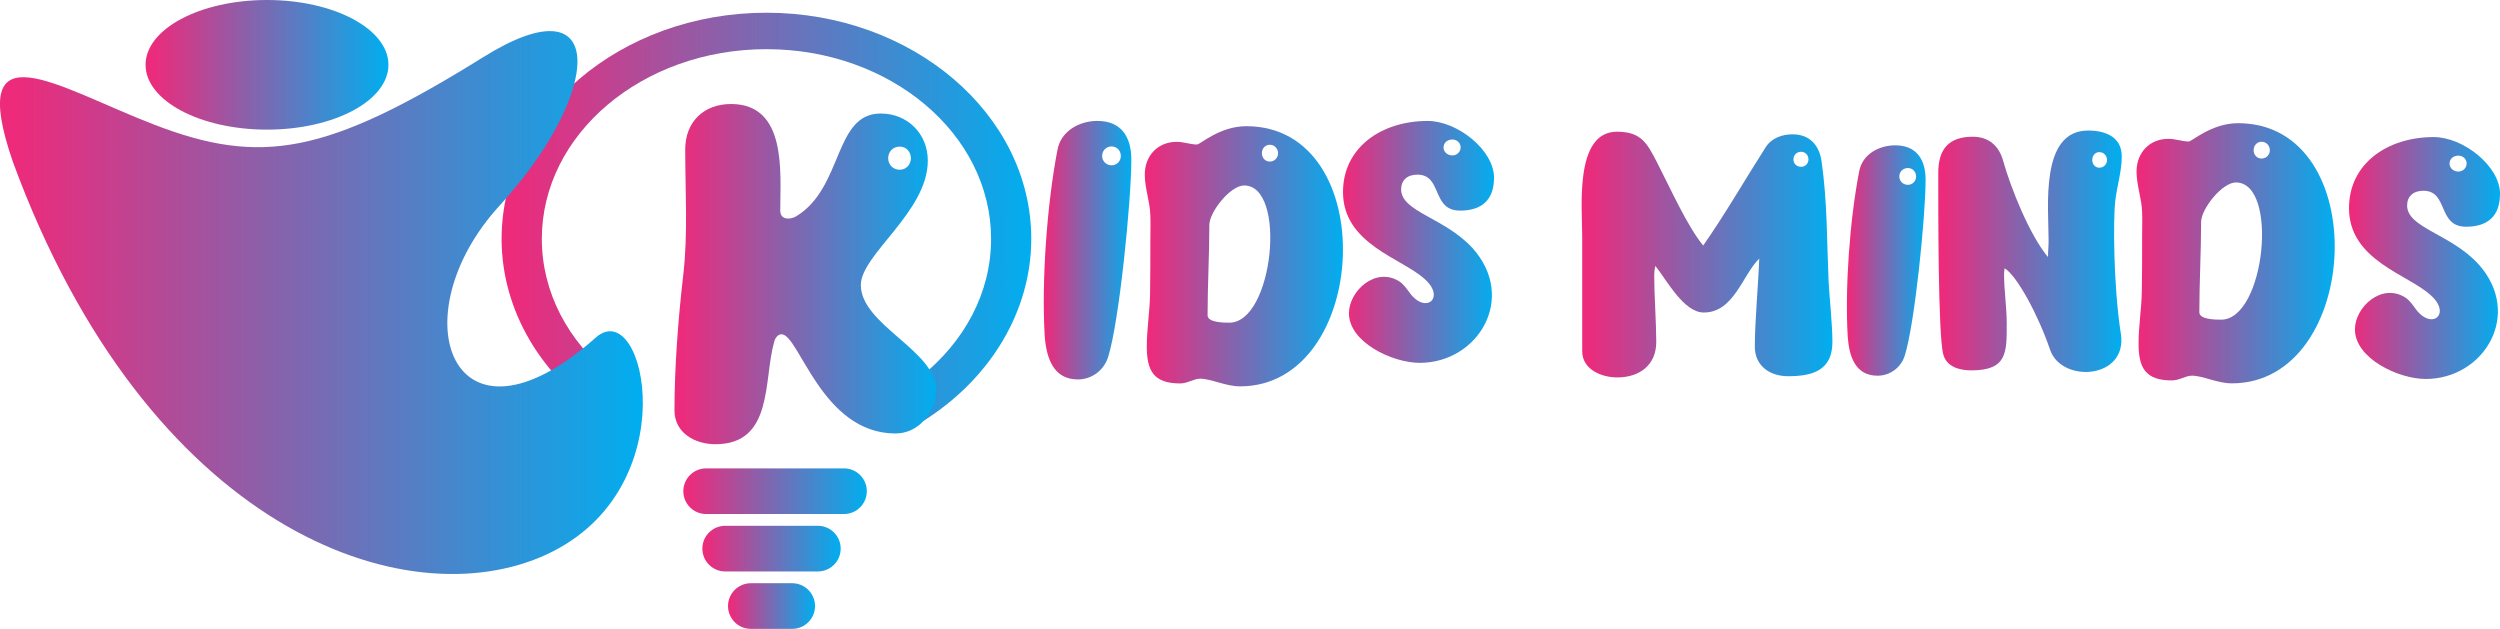
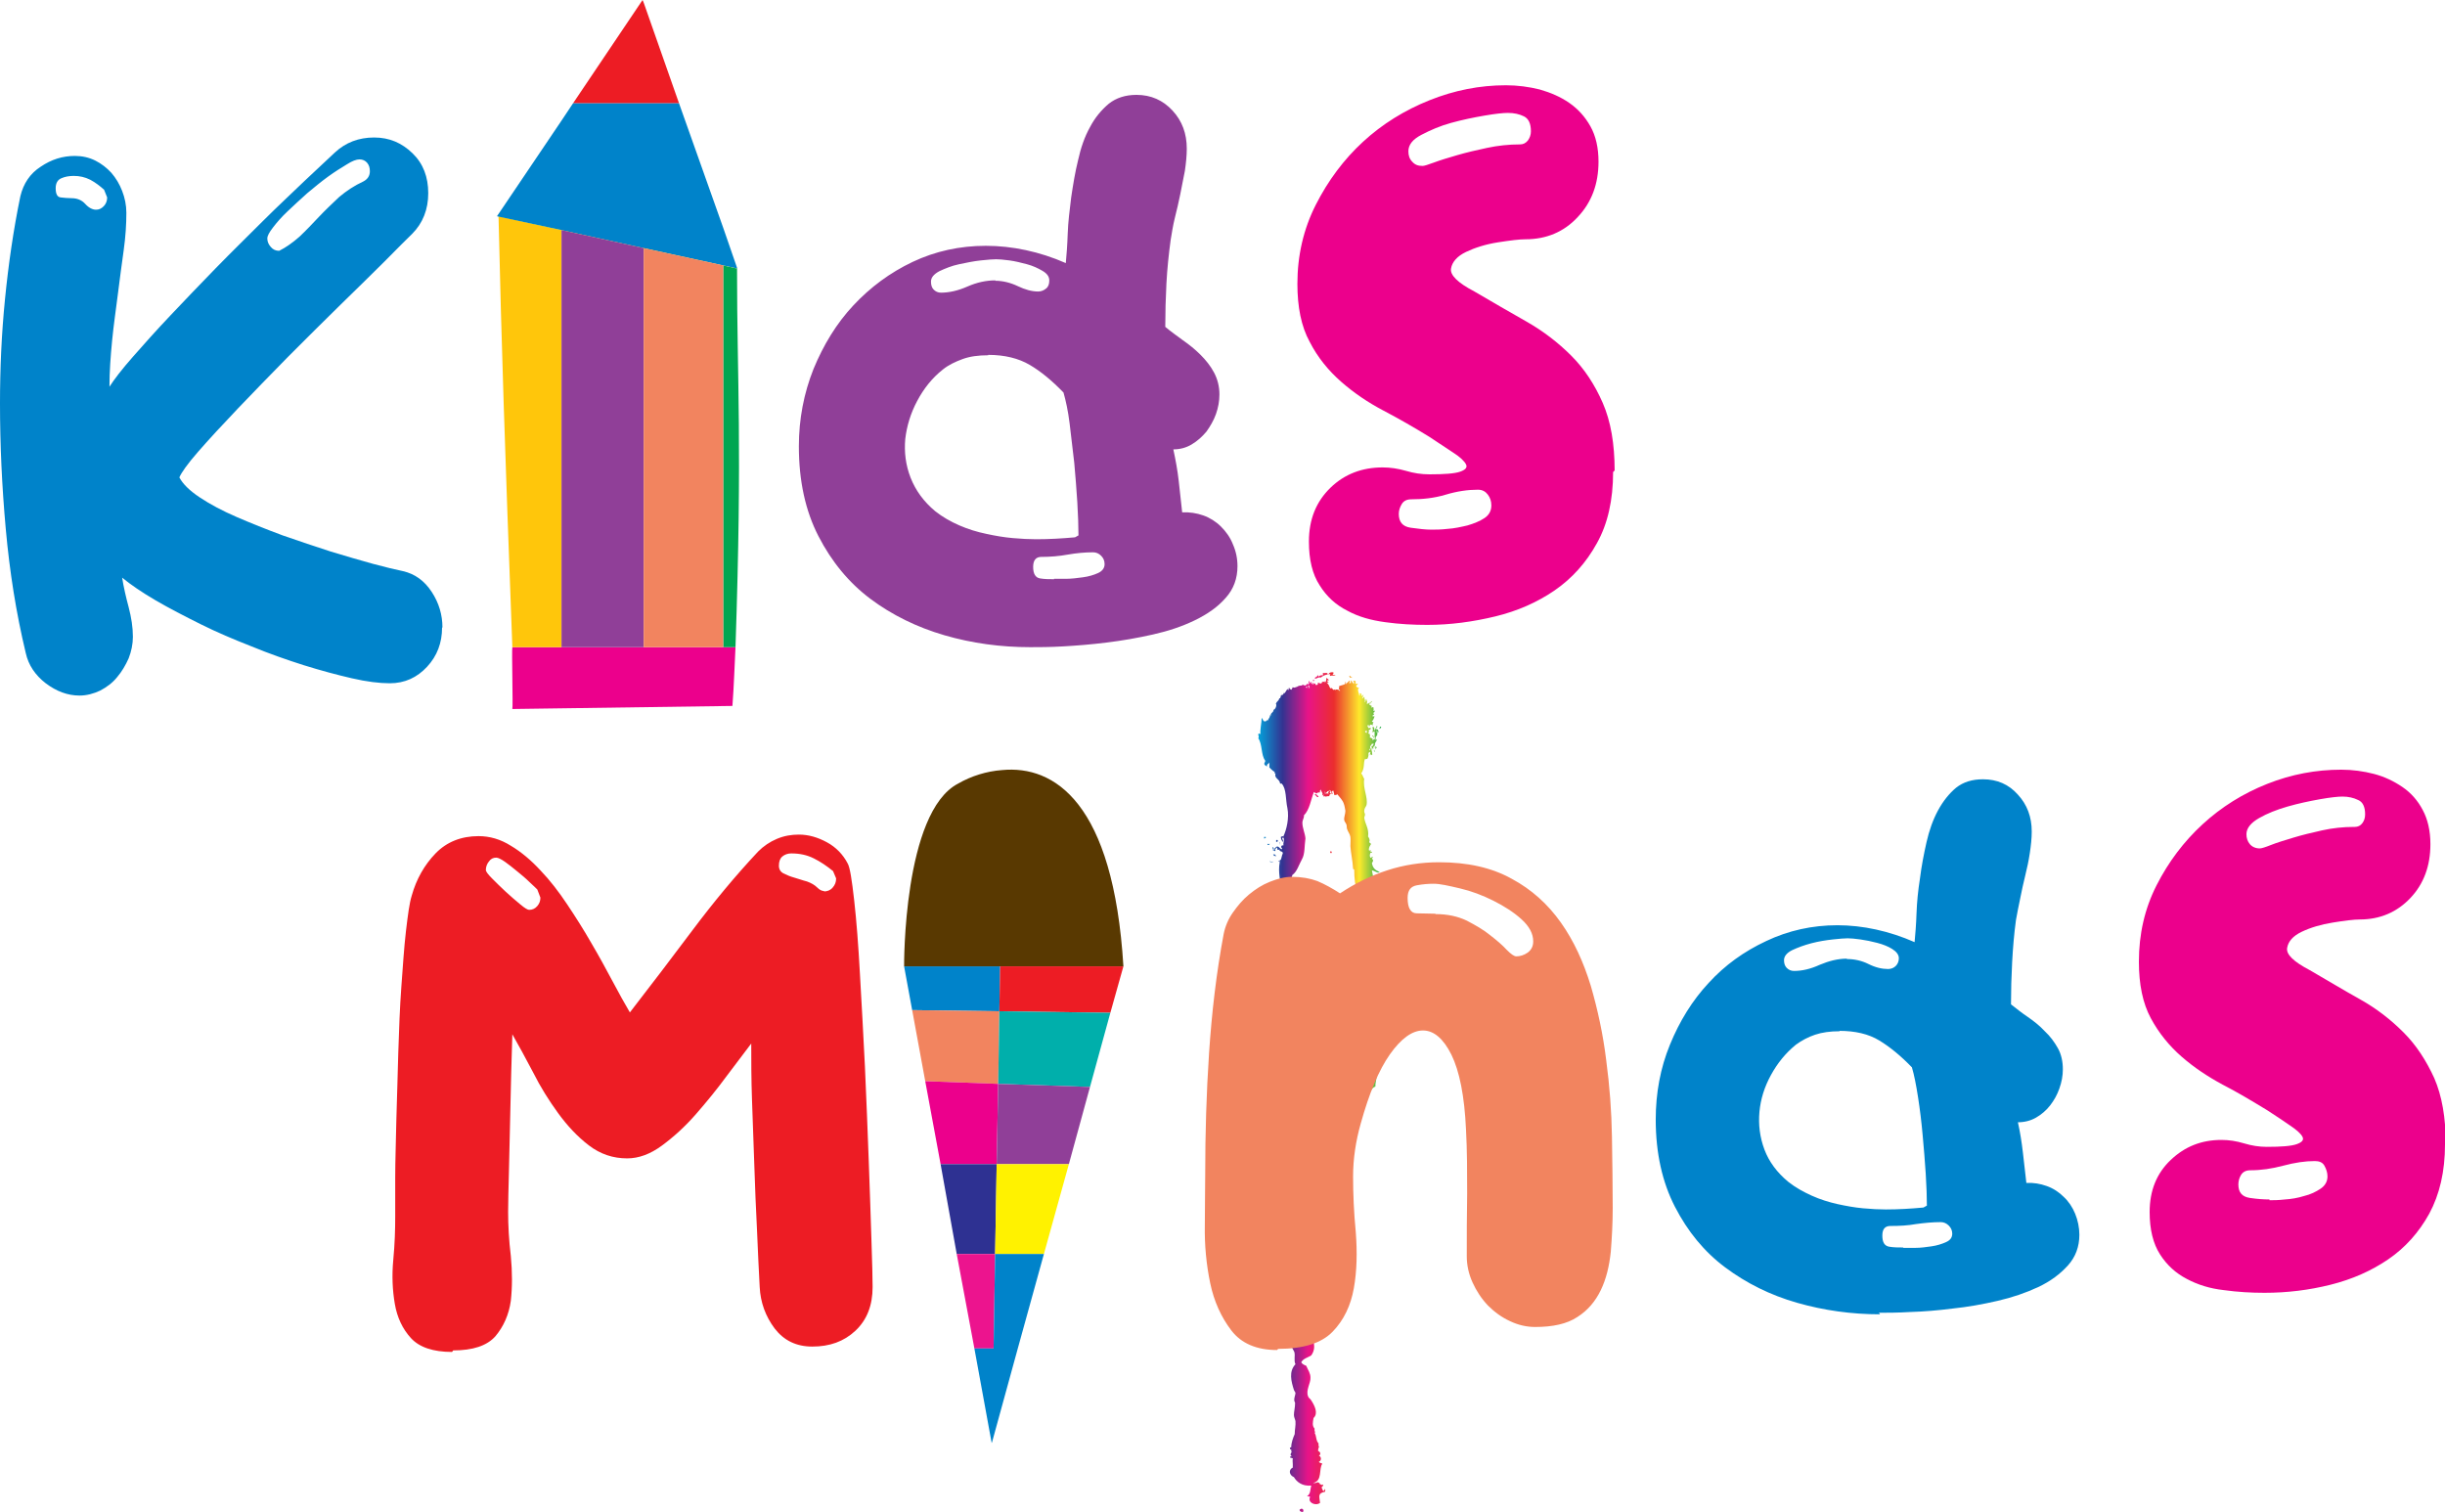
- <svg xmlns="http://www.w3.org/2000/svg" xmlns:xlink="http://www.w3.org/1999/xlink" id="Layer_1" data-name="Layer 1" viewBox="0 0 581.64 146.31">
+ <svg xmlns="http://www.w3.org/2000/svg" id="Layer_1" data-name="Layer 1" viewBox="0 0 63.66 39.36">
  <defs>
    <style>
      .cls-1 {
-         fill: url(#linear-gradient-2);
+         fill: #0083ca;
      }

      .cls-2 {
-         fill: url(#linear-gradient-15);
+         fill: #f2845f;
      }

      .cls-3 {
-         fill: url(#linear-gradient-14);
+         fill: #593901;
      }

      .cls-4 {
-         fill: url(#linear-gradient-6);
+         fill: #ffc60b;
      }

      .cls-5 {
-         fill: url(#linear-gradient-11);
+         fill: #2e3192;
      }

      .cls-6 {
-         fill: url(#linear-gradient-10);
+         fill: url(#Spectrum_);
+         fill-rule: evenodd;
      }

      .cls-7 {
-         fill: url(#linear-gradient-5);
+         fill: #00afab;
      }

      .cls-8 {
-         fill: url(#linear-gradient-7);
+         fill: none;
      }

      .cls-9 {
-         fill: url(#linear-gradient-9);
+         fill: #fff200;
      }

      .cls-10 {
-         fill: url(#linear-gradient-3);
+         fill: #903f98;
      }

      .cls-11 {
-         fill: url(#linear-gradient);
+         fill: #ed1c24;
      }

      .cls-12 {
-         fill: url(#linear-gradient-4);
+         fill: #00a651;
      }

      .cls-13 {
-         fill: url(#linear-gradient-8);
+         fill: #ec008c;
      }

      .cls-14 {
-         fill: url(#linear-gradient-12);
+         fill: #ec148e;
      }

      .cls-15 {
-         fill: url(#linear-gradient-13);
+         fill: #ff0;
      }
    </style>
-     <linearGradient id="linear-gradient" x1="116.7" y1="50.46" x2="239.94" y2="50.46" gradientUnits="userSpaceOnUse">
-       <stop offset=".02" stop-color="#ee2a7b" />
-       <stop offset=".43" stop-color="#8762ac" />
-       <stop offset="1" stop-color="#00aeef" />
+     <linearGradient id="Spectrum_" data-name="Spectrum " x1="32.73" y1="28.43" x2="36.06" y2="28.43" gradientUnits="userSpaceOnUse">
+       <stop offset="0" stop-color="#00a8de" />
+       <stop offset=".2" stop-color="#333391" />
+       <stop offset=".4" stop-color="#e91388" />
+       <stop offset=".6" stop-color="#eb2d2e" />
+       <stop offset=".8" stop-color="#fde92b" />
+       <stop offset="1" stop-color="#009e54" />
    </linearGradient>
-     <linearGradient id="linear-gradient-2" x1="158.98" y1="114.28" x2="201.67" y2="114.28" xlink:href="#linear-gradient" />
-     <linearGradient id="linear-gradient-3" x1="163.41" y1="127.64" x2="195.59" y2="127.64" xlink:href="#linear-gradient" />
-     <linearGradient id="linear-gradient-4" x1="169.38" y1="141" x2="189.62" y2="141" xlink:href="#linear-gradient" />
-     <linearGradient id="linear-gradient-5" x1="0" y1="70.38" x2="149.56" y2="70.38" xlink:href="#linear-gradient" />
-     <linearGradient id="linear-gradient-6" x1="33.87" y1="15.08" x2="90.37" y2="15.08" xlink:href="#linear-gradient" />
-     <linearGradient id="linear-gradient-7" x1="156.93" y1="63.78" x2="217.8" y2="63.78" xlink:href="#linear-gradient" />
-     <linearGradient id="linear-gradient-8" x1="242.84" y1="58.21" x2="263.21" y2="58.21" xlink:href="#linear-gradient" />
-     <linearGradient id="linear-gradient-9" x1="266.34" y1="59.62" x2="312.45" y2="59.62" xlink:href="#linear-gradient" />
-     <linearGradient id="linear-gradient-10" x1="312.45" y1="56.28" x2="347.59" y2="56.28" xlink:href="#linear-gradient" />
-     <linearGradient id="linear-gradient-11" x1="367.97" y1="59.23" x2="426.31" y2="59.23" xlink:href="#linear-gradient" />
-     <linearGradient id="linear-gradient-12" x1="429.69" y1="60.61" x2="448" y2="60.61" xlink:href="#linear-gradient" />
-     <linearGradient id="linear-gradient-13" x1="450.95" y1="58.46" x2="493.64" y2="58.46" xlink:href="#linear-gradient" />
-     <linearGradient id="linear-gradient-14" x1="497.08" y1="58.92" x2="543.18" y2="58.92" xlink:href="#linear-gradient" />
-     <linearGradient id="linear-gradient-15" x1="546.5" y1="60.02" x2="581.64" y2="60.02" xlink:href="#linear-gradient" />
  </defs>
-   <path class="cls-11" d="m178.32,2.96c-33.98,0-61.62,23.6-61.62,52.61,0,16.67,9.27,32.32,24.9,42.24l.5-10.43c-9.88-8.03-16.04-19.3-16.04-31.8,0-24.38,23.4-44.14,52.26-44.14s52.26,19.76,52.26,44.14c0,12.58-6.24,23.92-16.23,31.95l.44,10.43c15.75-9.89,25.14-25.71,25.14-42.39,0-29.01-27.64-52.61-61.62-52.61Z" />
  <g>
-     <rect class="cls-1" x="158.98" y="108.97" width="42.69" height="10.62" rx="5.31" ry="5.31" />
-     <rect class="cls-10" x="163.41" y="122.33" width="32.18" height="10.62" rx="5.31" ry="5.31" />
-     <rect class="cls-12" x="169.38" y="135.69" width="20.24" height="10.62" rx="5.31" ry="5.31" />
+     <polygon class="cls-1" points="26.04 25.16 26.02 26.33 23.75 26.3 23.54 25.16 26.04 25.16" />
+     <polygon class="cls-2" points="26.02 26.33 25.99 28.22 24.09 28.15 23.75 26.3 26.02 26.33" />
+     <polygon class="cls-13" points="25.99 28.22 25.95 30.31 24.49 30.31 24.09 28.15 25.99 28.22" />
+     <polygon class="cls-5" points="25.95 30.31 25.91 32.65 24.91 32.65 24.49 30.31 25.95 30.31" />
+     <polygon class="cls-14" points="25.91 32.65 25.87 35.11 25.37 35.11 24.91 32.65 25.91 32.65" />
+     <path class="cls-3" d="m29.25,25.16h-5.71s-.03-4.02,1.41-4.76c.33-.19.73-.32,1.14-.35,1.36-.13,2.9.84,3.16,5.11Z" />
+     <polygon class="cls-11" points="29.25 25.16 28.91 26.37 26.02 26.33 26.04 25.16 29.25 25.16" />
+     <polygon class="cls-7" points="28.91 26.37 28.38 28.3 25.99 28.22 26.02 26.33 28.91 26.37" />
+     <polygon class="cls-10" points="28.38 28.3 27.83 30.31 25.95 30.31 25.99 28.22 28.38 28.3" />
+     <polygon class="cls-9" points="27.83 30.31 27.18 32.65 25.91 32.65 25.95 30.31 27.83 30.31" />
+     <polygon class="cls-1" points="27.18 32.65 26.5 35.11 25.83 37.55 25.82 37.57 25.37 35.11 25.87 35.11 25.91 32.65 27.18 32.65" />
+     <polyline class="cls-8" points="26.04 25.16 26.09 21.79 26.11 20.92" />
  </g>
+   <path class="cls-1" d="m11.51,16.34c0,.4-.13.74-.39,1.02-.26.28-.58.43-.97.43-.27,0-.6-.04-.99-.13s-.8-.2-1.25-.34c-.44-.14-.9-.3-1.36-.49-.46-.18-.91-.37-1.33-.58s-.81-.41-1.17-.62c-.36-.21-.65-.41-.87-.59.04.25.1.51.17.77.07.27.11.52.11.77,0,.19-.04.38-.11.56-.08.18-.18.35-.3.49-.12.15-.27.26-.44.35-.17.08-.35.13-.54.13-.31,0-.6-.11-.88-.32-.27-.21-.45-.47-.52-.79-.25-1.04-.42-2.12-.52-3.23-.1-1.11-.15-2.2-.15-3.27,0-.9.04-1.8.13-2.71s.22-1.81.4-2.68c.08-.33.25-.59.53-.77.28-.19.57-.28.89-.28.19,0,.37.04.53.12.16.08.3.19.42.32.12.14.21.29.28.47.07.18.11.37.11.57,0,.3-.02.62-.07.98-.05.36-.1.73-.15,1.13-.05.4-.11.8-.15,1.21s-.07.81-.07,1.21c.12-.19.32-.45.61-.78s.61-.69.98-1.08c.37-.39.76-.8,1.18-1.23s.83-.83,1.22-1.22c.39-.39.76-.73,1.09-1.05.33-.31.6-.56.79-.74.28-.26.62-.39,1.02-.39s.72.14,1,.41c.28.27.41.62.41,1.04s-.14.78-.42,1.06c-.14.14-.38.37-.71.71-.33.33-.72.71-1.16,1.14-.44.43-.89.88-1.36,1.35-.47.48-.91.93-1.31,1.35-.41.43-.75.8-1.03,1.12s-.44.55-.49.67c.09.17.26.34.53.52.27.18.59.35.96.51.37.16.77.32,1.2.48.43.15.85.29,1.25.42.4.12.77.23,1.1.32.33.09.59.15.78.19.31.07.56.25.75.54s.28.6.28.93ZM1.86,5.16c.15,0,.27.05.36.15.09.1.19.15.28.15.08,0,.14-.03.2-.09.06-.06.09-.14.09-.23l-.08-.2c-.11-.1-.23-.19-.36-.26-.14-.07-.28-.1-.43-.1-.12,0-.23.02-.32.06-.1.04-.15.13-.15.26,0,.15.04.23.13.24.09.01.18.02.28.02Zm7.77-.7c0-.09-.02-.16-.07-.22s-.12-.09-.2-.09c-.08,0-.19.04-.33.13-.15.09-.31.19-.49.32-.18.13-.36.28-.54.43-.18.16-.35.32-.51.47-.16.15-.28.29-.38.42-.1.13-.15.22-.15.29,0,.08.03.15.09.22.06.07.13.1.22.1.18-.09.36-.22.53-.37.17-.16.33-.33.5-.51s.35-.35.53-.52c.19-.16.4-.3.62-.4.12-.06.18-.15.18-.27Z" />
+   <path class="cls-13" d="m42,12.29c0,.73-.14,1.35-.42,1.85-.28.51-.65.92-1.1,1.23s-.97.54-1.55.68c-.58.14-1.17.22-1.77.22-.36,0-.73-.02-1.09-.07-.37-.05-.7-.14-.99-.3-.3-.15-.54-.37-.72-.66-.19-.29-.28-.67-.28-1.14,0-.58.19-1.04.56-1.4s.83-.53,1.36-.53c.2,0,.4.03.61.09.2.06.4.09.61.09.39,0,.66-.02.8-.07s.19-.11.15-.19-.15-.19-.34-.31c-.18-.12-.39-.26-.62-.41-.39-.24-.79-.47-1.19-.68-.4-.21-.77-.46-1.1-.75-.33-.29-.61-.63-.82-1.04-.22-.4-.32-.91-.32-1.51,0-.74.16-1.43.48-2.06.32-.63.73-1.18,1.23-1.64.5-.46,1.08-.82,1.73-1.08.65-.26,1.31-.39,1.99-.39.3,0,.6.04.88.11.28.08.54.19.77.35s.41.36.55.61c.14.25.21.56.21.92,0,.58-.18,1.06-.54,1.44-.36.39-.82.58-1.36.58-.16,0-.4.03-.72.08-.32.05-.6.14-.83.25s-.36.26-.39.43c-.03.17.17.37.61.6.46.27.91.53,1.35.78.44.25.83.55,1.17.89.34.34.61.75.82,1.23.21.48.31,1.07.31,1.76Zm-4.72,1.5c.1,0,.24,0,.41-.02.17-.01.35-.05.52-.09.17-.05.32-.11.44-.19.12-.08.18-.19.18-.33,0-.11-.03-.2-.09-.28s-.14-.13-.26-.13c-.26,0-.54.04-.84.13s-.6.12-.89.12c-.12,0-.2.04-.25.12-.05.08-.08.17-.08.26,0,.21.1.33.31.36.21.03.39.05.53.05Zm2.29-10.03c.09,0,.15-.03.21-.1.05-.07.08-.15.08-.24,0-.2-.06-.33-.18-.39-.12-.06-.26-.09-.42-.09-.12,0-.32.02-.61.07s-.58.11-.87.19-.54.19-.77.31-.34.26-.34.43c0,.11.03.2.1.27.07.08.15.11.27.11.04,0,.14-.03.3-.09.16-.06.36-.12.6-.19.24-.07.5-.13.78-.19.28-.06.57-.09.85-.09Z" />
+   <path class="cls-11" d="m11.77,35.2c-.49,0-.85-.12-1.07-.36-.22-.24-.36-.54-.42-.89-.06-.35-.08-.73-.04-1.15s.05-.79.05-1.13c0-.22,0-.56,0-1.01,0-.45.02-.95.03-1.51.02-.55.03-1.13.05-1.74s.04-1.18.08-1.72.07-1.02.12-1.45c.05-.42.09-.73.15-.92.12-.43.33-.8.62-1.1.29-.3.67-.45,1.12-.45.29,0,.57.08.84.25.27.16.53.38.77.64.25.26.48.56.7.89.22.33.43.66.63,1.01.2.34.38.67.55.99s.32.59.45.81c.55-.71,1.09-1.42,1.63-2.14.54-.72,1.11-1.41,1.71-2.05.14-.14.3-.25.49-.33.19-.08.38-.11.57-.11.25,0,.49.07.73.2.24.13.42.32.54.55.06.1.11.43.17.96.06.53.11,1.18.15,1.92s.09,1.55.13,2.41.07,1.69.1,2.47c.03.78.05,1.47.07,2.06.02.59.03,1,.03,1.21,0,.48-.15.86-.45,1.14-.3.28-.67.41-1.12.41-.42,0-.74-.16-.98-.47-.24-.32-.37-.68-.39-1.08-.02-.43-.05-.93-.07-1.48-.03-.55-.05-1.12-.07-1.69-.02-.58-.04-1.14-.06-1.69-.02-.55-.02-1.05-.02-1.48-.18.24-.39.52-.65.86-.25.34-.52.67-.8.99-.28.32-.58.59-.88.81-.3.22-.6.33-.9.33-.37,0-.7-.11-1-.34-.3-.23-.56-.51-.8-.84-.24-.33-.46-.68-.65-1.06-.2-.38-.38-.71-.54-.99-.01.26-.02.6-.03,1.01-.01.42-.02.85-.03,1.3-.01.45-.02.89-.03,1.3s-.02.75-.02,1.01c0,.35.02.74.07,1.15.04.42.04.81,0,1.17-.05.36-.19.67-.4.92-.22.25-.59.37-1.1.37Zm2-11.51c.09,0,.16-.03.22-.1s.08-.14.08-.22l-.08-.21s-.11-.11-.21-.2c-.09-.09-.2-.18-.31-.27-.11-.09-.22-.18-.32-.25-.1-.07-.18-.11-.23-.11-.08,0-.14.03-.19.1-.05.06-.08.14-.08.22,0,.04.05.11.16.22.11.11.23.23.36.35s.26.23.38.33.19.14.23.14Zm7.68-.48c.09,0,.17-.03.23-.1s.09-.14.09-.24l-.08-.19c-.16-.13-.32-.24-.5-.33-.18-.09-.37-.13-.59-.13-.09,0-.17.03-.23.08-.06.05-.09.13-.09.24,0,.09.04.16.12.2s.17.08.28.11c.11.03.21.07.33.1.11.04.2.09.27.16.06.06.12.09.18.09Z" />
+   <path class="cls-6" d="m35.2,17.64s-.03-.02-.06-.05c-.02.02,0,.04.02.06,0-.02.03,0,.05,0Zm-.97.07s-.02,0-.05,0c0,.04.04.02.05,0Zm1.43.65s.05-.06,0-.07c.01.03-.03.05,0,.07Zm.26.61s.04,0,.04-.05c-.01,0-.02,0-.03,0,.01.03-.04.04,0,.06Zm-.07.1s.03,0,.04,0c0-.03,0-.08-.04-.08,0,.03-.03.06,0,.08Zm-.08.43s.03-.06,0-.07c.02.03-.01.05,0,.07Zm-1.08,1.15s0-.02-.02-.03c.01.04-.03.02-.02.05.03-.02.05.01.06-.02h-.03Zm-1.76,1.16s0-.01,0-.02c-.03,0-.02.01-.02.04.08,0,.05-.08,0-.02Zm.33.06s-.02,0-.03,0c0,.01-.01.03,0,.05.03,0,.04,0,.04-.04Zm.06.1s.01-.05,0-.05c-.01,0,0,.14,0,.05Zm-.26,0s-.03.01-.06,0c-.01.05.06.03.06,0Zm1.58.2s-.01.02,0,.04c.01,0,.02,0,.03,0,.01-.01,0-.05-.02-.05Zm-1.42.11s-.02-.03-.04-.04c0,.02-.02,0-.03,0,0,.02.02.03.03.05,0-.03.03.02.04,0Zm-.17.15s.08.04.1,0c-.04.02-.07-.01-.1,0Zm2.99,2s0-.03-.03-.03c0,.01-.01.02-.02.04.02,0,.04.02.05,0Zm-1.32,1.01s.07.03.07,0c-.03,0-.06-.03-.07,0Zm-.05,0s0,.05.03.05c0-.03-.01-.04-.03-.05Zm.52,1.14s-.06-.07-.06-.04c.02.02.03.04.06.04Zm-2,3.71s.01.05.04.05c0-.03-.01-.05-.04-.05Zm.69,8.99s-.02.02-.04.02c-.01.05.03.06.08.07.03-.03.02-.09-.04-.09Zm2.15-12.28s.01.06-.02.05c0-.03,0-.05,0-.07.01.07-.03.07-.06.1,0,.06-.06.21-.06.27,0-.03.01-.03.04-.03,0,.05,0,.13,0,.15-.02,0-.04-.05-.06-.02.03.06-.02.15-.05.15.02.02.02.1-.04.08.03-.07-.02-.15-.02-.24,0-.08.07-.14.05-.22.04-.13.22-.23.14-.4-.05.01-.09.01-.13,0,.04-.05.01-.1.02-.14-.03-.02-.03.05-.05.02.02-.04,0-.02-.02-.04.03-.22.03-.44.06-.69.04-.04.03-.09.04-.15.08-.18,0-.36.03-.54,0-.05.03-.09.04-.14.02-.15-.01-.34.06-.46.02-.02.01,0,.04,0,0-.02.03-.06,0-.07-.01.02-.01.05-.05.04-.01-.21-.26-.41-.07-.56-.03,0-.05,0-.06-.03-.08-.18-.03-.38-.03-.58,0-.27-.06-.55-.11-.82.08.02.13.06.18.06-.03-.03.02,0,.02-.02-.12-.04-.18-.11-.2-.23.03-.04.05-.08,0-.11,0-.02.05-.04,0-.06,0,.01,0,.04-.04.03-.02-.04-.02-.07,0-.12.01-.03.04.02.04-.02,0-.03-.05,0-.05-.04.02,0,.03.03.03,0-.01-.02-.05.01-.06-.02,0-.07.03-.11.06-.16-.02-.01-.04-.02-.05-.05.03-.05-.01-.11-.03-.14.03-.2-.08-.33-.1-.49,0-.02.02-.05.02-.08,0-.03-.02-.05-.02-.08,0-.1.04-.11.06-.17.04-.21-.1-.43-.06-.68-.03-.04-.04-.11-.08-.14.1-.14.05-.27.1-.38.02.02.04-.01.06,0,.04-.07.03-.11.03-.16,0,0,0,0,0,0v-.03s0,.02,0,.03c.03,0,.03-.04.05-.02,0,.04,0,.06-.03.06.04.01.04-.02.05.03,0-.01.01-.02.03-.02-.01-.07,0-.07-.03-.14.03.01.04,0,.05-.03-.02,0-.02,0-.02.03-.02,0-.02-.03-.04-.04,0,.01.01.05,0,.05-.04-.11,0-.08.04-.17,0,.04.03,0,.04.02-.02.02-.03.08-.06.05,0,.04.01.03,0,.05.03,0,.02.02.04.02,0-.05.02-.06.05-.08-.02-.09.08-.14.05-.17,0,.05-.02,0-.03.04,0-.07-.02-.08.04-.14-.01-.02.02-.1,0-.11,0,0,0,.04-.03.03,0-.01,0-.02,0-.03.02,0,.02-.03.03-.05-.02,0-.02.01-.04,0,0-.03.07-.05.03-.08-.02.05-.05.09-.07.13,0-.06.02-.09-.04-.11-.01.05.03.1-.02.14.05,0,.03,0,.07-.02,0,.07,0,.11,0,.14-.03.03-.02-.04-.06-.03,0,.05.04,0,.03.06.03.01,0-.03.04-.02,0,.02-.01.04,0,.07-.03-.04-.03,0-.06.02,0-.03,0-.05-.02-.06,0,0-.02,0-.03,0,.03-.03-.03,0-.03-.03.03,0,0-.06,0-.09,0,.01-.03,0-.04,0,.03-.03.02-.06.02-.1.04,0,.05,0,.05-.05-.03-.01-.05.03-.06,0,.01,0-.06-.05,0-.08.01,0,0,.05.03.04,0-.06.06-.05.08-.02,0-.04,0-.06.02-.08,0-.02-.04,0-.04-.03.04-.03.05-.08.07-.13-.03.01-.04-.01-.06,0,0-.03.04-.03.05-.06,0-.02-.03,0-.03-.03.03,0,.04-.03.05-.06-.02,0-.03.03-.04,0,.01-.03,0-.05,0-.08-.01-.03-.04.02-.05,0,0-.03,0-.02,0-.05-.05,0-.02,0-.04-.03,0-.04.04-.04.05-.08-.02-.02-.04.05-.06.07-.02,0,0-.03-.02-.03-.02.05-.03-.01-.06.04.04-.1-.01-.09,0-.14-.04.01,0,.06-.05.09.03-.06-.02-.1,0-.14-.04-.01-.05.06-.07.03.02-.02.03-.05.04-.09-.03,0-.01.04-.05.03,0-.03,0-.07-.03-.07-.03,0,.01.07-.03.06,0-.07-.07-.16,0-.2-.03-.01-.06,0-.08-.05,0-.03.05-.02.04-.06-.03,0-.03.01-.06,0,0-.03.02-.04,0-.07-.03,0-.05-.02-.06.02.01,0,.03,0,.04,0-.04,0,0,.04-.02.06-.03-.04-.06-.06-.06-.09-.05,0,.01.07-.03.07,0-.05,0,.01-.03,0,0-.02.03-.06,0-.07-.02.04-.07.06-.09.1.01-.03,0-.06-.02-.07,0,.03.02.03,0,.06-.05.03-.1.03-.16.06.02.03,0,.04,0,.08.01,0,.05.03.02.04-.03-.05-.06-.03-.11-.04,0,0,.01,0,0,.02-.03-.01-.03-.04-.06,0,0-.04-.06-.08-.07-.04-.04-.07-.04-.12-.1-.15.02,0,.05,0,.05-.03-.01,0-.05.01-.05,0,.05.01,0-.08.05-.03.02-.03-.03-.05-.06-.07.01.08-.01.08-.03.13-.01,0,0-.02,0-.04-.04.01-.06.03-.08,0,0,.02.01.02,0,.04-.02,0-.02.02-.05.02-.03,0,.02-.03-.02-.02-.02,0-.04,0-.05.02.02,0,.02.02,0,.03-.03,0-.02.01-.05,0,0-.02,0-.03-.02-.04-.01,0-.04.05-.06.02,0-.03.04.03.03-.02-.02-.03-.03.02-.05.02-.02-.04.01-.03,0-.06-.04.03-.05.04-.09.07,0-.03.04-.03.05-.06-.03.02,0-.03-.03-.03-.01.03,0,.09-.05.1,0-.02.03-.03,0-.03,0,0-.01,0-.01,0,0,0,0,0,0,.02-.01.04-.09.03-.1,0-.03.06-.07,0-.16.07-.01-.02-.05.04-.1,0-.01.02-.02.05-.04.07-.01-.02-.05-.01-.05-.05.02.01.02.01,0,0-.02-.03-.01.05-.03.06-.02,0,0-.03-.02-.03-.04.05-.04.08-.09.12,0-.01,0-.08,0-.05,0,.06-.03.08-.06.1-.02-.01.01-.04,0-.04-.03.03-.02.13-.06.11-.02.08-.06.07-.09.14.03.04-.01.15-.06.16,0,.08-.09.08-.07.15-.02,0-.02-.01-.03,0,.02.04-.04.08-.05.13-.03-.03-.03.02-.06.02,0,0-.04,0-.03,0-.04-.01-.03-.05-.07-.09,0,.14-.05.31-.03.44-.02-.05-.02-.03-.06-.02,0,.05.03.08,0,.11.11.15.07.44.18.58.01.05-.03.05-.02.1.01.03.05.04.07.06-.02-.07.05-.07.06-.11v.13s.08.09.14.12c-.02.05,0,.02.02.04-.04.13.11.14.12.26.01-.02,0,.02.04,0,.13.14.1.42.15.64.05.26-.02.56-.11.75,0-.04-.05,0-.06,0,0,.04.02.11.06.13,0-.04-.03-.09-.03-.11,0,.01.02,0,.04,0,.03.08-.02.13,0,.2-.04,0-.05,0-.06.03-.02.02.04.05.02.07-.06,0-.06-.06-.12-.07-.04,0-.05.04-.08.06-.03,0-.01-.05-.05-.04,0,.03.01.05.04.06.04,0,.05-.03.07-.05.02,0,.02.02.02.05.03.02.02,0,.06,0-.03.06.09.03.08.1-.03.06-.03.13-.06.18.02-.03-.05,0,0,.02-.03.01-.05-.03-.05,0,0,.02.03,0,.03.03-.05.28.03.48.03.72,0,.11-.1.19-.14.31-.05.17.02.3.04.47,0,.1-.02.2,0,.29.01.06.04.21.04.31,0,.11-.07.22-.02.35.1.22.04.5.1.72-.05.06.01.19-.02.26.02.13.01.28.03.43.01.12,0,.22,0,.33.08.14.11.35.13.53.01.12,0,.25,0,.36,0,.28.04.63.03.87.05.14-.02.38.06.54,0,.03-.01.05-.02.07.02.01.01.04.03.06-.02.23-.05.48-.04.71,0,.09-.03.18,0,.25-.05.1-.05.23-.04.32.01.07-.04.14-.05.21,0,.07.04.13.06.21,0,.05-.03.16,0,.27,0,.02.02.03.02.05,0,.1,0,.14-.02.22,0,.05.02.1.02.15,0,.12.01.27,0,.4-.01.11-.06.24-.06.33,0,.1.07.18.07.27,0,.04-.02.09-.04.14-.03.16-.09.29,0,.46-.04.11-.03.22-.05.34-.01.07-.06.14-.06.21-.04.37.15.66.17,1.04.02.08.03.17.05.24,0,.06,0,.12,0,.17,0,.05.04.09.06.14.03.1-.02.22.03.32-.18.19-.11.45-.04.67.01.03.03.04.04.08,0,.05-.04.12-.03.2,0,.02.02.04.02.06,0,.12-.03.22-.03.31,0,.06.03.11.04.16.01.12-.02.22-.02.34-.04.09-.09.22-.09.34-.02,0-.03.01-.04.02.02,0,.01.02.01.04.01,0,.02,0,.03,0,0,.03,0,.05.01.07-.01.01-.02.03-.03.06,0,.02.04.03.02.05,0,0-.05,0-.03.03.02,0,.05.02.07.02,0,0,0,0,0,.01-.01.05,0,.09,0,.14,0,.03,0,.06,0,.09-.12.06-.09.2.03.25.07.12.21.24.45.22-.03.11-.01.21-.11.28.04,0,.08,0,.08.02-.07.14.14.24.26.15-.01-.15-.08-.25.13-.29,0-.02.02-.06-.01-.07-.02.03.02.04-.04.05-.01-.03-.03-.06-.04-.09,0-.02.07-.05.03-.08-.03.04-.02-.01-.07,0,0-.03-.03-.05-.07-.06,0,.02-.09.03-.11.02.25-.05.14-.37.24-.5-.03-.02-.08-.02-.09-.05.07-.03.07-.13,0-.16.06-.03.04-.1-.02-.12,0-.02,0-.05.01-.08.01-.01.02-.03,0-.06,0,0,0,0,0,0,0-.02,0-.04,0-.06-.07-.07-.05-.19-.1-.27.03-.02-.02-.05,0-.11-.07-.08-.05-.16-.03-.28.13-.12.03-.32-.06-.46-.02-.04-.07-.06-.08-.1-.07-.16.07-.35.06-.49,0-.12-.06-.19-.11-.31-.05-.02-.1-.04-.13-.09.05-.1.17-.12.26-.18.14-.19.07-.42-.06-.63-.04-.06-.1-.15-.11-.22-.02-.11.04-.25.06-.37.03-.15.1-.32.09-.44-.01-.13-.12-.23-.16-.35-.04-.17.05-.35,0-.54-.09-.14-.11-.32-.07-.52.02,0,.02-.01.04,0,0-.07,0-.11.03-.15-.02-.05,0-.1-.02-.16.05-.05,0-.13,0-.2.02-.18.01-.38,0-.59,0-.05-.03-.1-.03-.15,0-.08.03-.16.03-.24,0-.01-.02-.02-.02-.03-.04-.2.03-.4,0-.59.07-.06,0-.17,0-.26,0-.1.04-.2,0-.3.01-.01.01-.04.03-.05-.01-.28.02-.59-.05-.82.06-.25-.02-.53,0-.81,0-.03-.03-.03-.03-.06.03-.17.03-.34,0-.49-.02-.17.03-.39.05-.6.01-.12-.04-.24-.07-.35.02-.01,0-.05.02-.07-.12-.17-.03-.37-.04-.58,0-.12-.06-.2-.05-.32.03-.2-.09-.35-.11-.53.25-.27-.11-.71.06-1.03,0-.02-.02-.02,0-.05.1-.26-.15-.43-.17-.64-.02-.12.05-.23.09-.37.12-.08.17-.27.25-.41.08-.14.06-.34.09-.54-.01-.13-.08-.27-.08-.41,0-.07.05-.13.04-.19.15-.15.18-.41.26-.61.02.02.04.03.06.03,0,.06-.03.01-.04.05.06.01.04.07.1.05-.01-.05-.05-.02-.06-.1.05.01.03,0,.04-.02.03.01.02,0,.06,0-.01-.03,0-.06.02-.07.01.06.06.08.04.14,0,.03.04-.03.04,0-.02,0-.03.04,0,.04,0-.01,0-.03,0-.03.03.06.08.01.14.02,0-.05.03-.05.06-.07-.03,0-.04,0-.05-.03.06,0-.03-.05,0-.06.02,0,.03.04.05.05.03,0,0-.04.05-.03,0,.04.02.07.02.11.03,0,.06,0,.08-.02.06.08.14.15.17.25.02.05.03.13.04.18,0,.09-.04.16-.03.24,0,.04.05.08.06.13.01.04,0,.08.02.12.02.06.07.12.08.19.01.07,0,.16,0,.24.01.17.06.38.07.59,0,.02.03,0,.03.03,0,.21.02.44.1.6-.05.09,0,.24.02.35-.05.14-.03.28.04.41-.04.22-.07.43.03.61-.01.04,0,.13,0,.18-.11.22-.02.49-.05.73-.04.07,0,.17-.04.26.02.01,0,.05.02.07-.08.14-.04.3-.05.43,0,.03-.02.18-.03.2,0,.02-.02,0-.03.03-.03.13-.02.26,0,.39-.04.19-.04.37-.08.56-.05.2-.13.4-.07.63.07.06.03.13.04.2.03.24.34.33.5.17.03-.08.07-.15.15-.18,0-.1.02-.14.03-.25-.06-.04-.06-.13-.08-.18.06-.02.04-.06.07-.11.02,0,.03.02.06.02.02-.02,0-.05.04-.08.01.02.01.05.04.06.06-.23.07-.46.13-.67-.03,0-.02-.04-.05-.05Zm-.38-7.5s.02,0,.03,0c0,.01-.01.02-.02.04-.02,0,0-.03,0-.05Zm-.06-.48c-.02.05,0,0,0,.06-.03,0-.04-.01-.05-.04.03,0,.02-.03.05-.02Zm-1.56-1.11s-.03-.04-.03,0c0,.03-.01-.02,0-.03.02,0,.05,0,.04.03Zm.06.02s-.02-.1-.04-.05c-.03-.03.03,0,.02-.04.02.01.04.06.02.09Zm.51,2.73s-.05,0-.11,0c0,0,.02-.04,0-.03,0,0,0,0,0-.02,0,0,0,0,0,0,.02,0,0,.03.02.04.07-.03.02-.04.09-.06,0,.06-.05.03,0,.08Zm1.21,6.51s0,.08-.04.09c.01-.04-.02-.05-.02-.08.01-.01.03-.01.06,0Zm-1.8-9.38s-.01,0,0,0h0Zm1.78,1.78s0-.08.05-.09c0-.02,0-.04-.03-.05.01.04-.01.08-.02.12,0-.01-.02-.02-.02,0,.02,0,0,.03.02.03Zm-2.59,2.6s.02-.05,0-.06c0,0,0,.01,0,0-.02,0-.05-.03-.06,0,.01,0,.01.02,0,.03.03,0,.04.01.06.02Zm2.71,5.65s.02-.04.02-.06c-.05-.01-.02.06-.02.06Zm-1.27-10.27s-.03.04,0,.05c.01-.02.07,0,.13-.02,0-.02-.07,0-.07-.02,0-.03.03-.01.02-.05-.05-.02-.12,0-.13.05.03,0,.03-.02.06,0Zm-.25.09c.06-.05.12-.07.18-.08,0-.07-.08-.02-.12-.04-.02.02,0,.03,0,.06-.04,0-.09,0-.12.04,0-.02,0-.03-.02-.04-.01.05-.08.05-.08.08.07.03.06-.04.16-.02Z" />
+   <path class="cls-10" d="m26.82,16.85c-.76,0-1.51-.1-2.23-.31-.72-.21-1.37-.53-1.93-.95s-1.01-.97-1.35-1.63-.51-1.44-.51-2.34c0-.71.13-1.38.38-2.01.26-.63.6-1.19,1.04-1.66.44-.47.95-.85,1.54-1.13.59-.28,1.23-.42,1.91-.42s1.4.15,2.08.45c.02-.21.04-.47.05-.77s.05-.61.09-.94c.05-.33.1-.65.18-.97.07-.32.17-.61.31-.86.13-.25.3-.45.49-.61.19-.15.43-.23.72-.23.38,0,.69.14.94.41.25.27.37.6.37.99,0,.18-.02.38-.05.58-.04.2-.08.41-.12.61s-.09.41-.14.61-.08.4-.11.58c-.05.37-.09.75-.11,1.13-.02.38-.03.76-.03,1.13.14.12.3.23.46.35.16.11.32.24.46.38.14.14.26.29.35.46.09.17.14.36.14.57,0,.17-.03.34-.09.51s-.15.32-.25.46c-.11.13-.23.24-.38.33-.15.09-.31.13-.48.13.06.28.11.55.14.82.03.27.06.54.09.82.19-.01.38.02.55.08.17.06.33.16.46.29.13.13.24.28.31.46.08.18.12.37.12.57,0,.32-.1.6-.31.83-.2.23-.47.42-.8.58-.33.16-.69.28-1.09.37-.4.09-.8.16-1.21.21-.4.05-.78.08-1.13.1-.35.02-.63.02-.85.02Zm-1.09-7.6c-.26,0-.48.03-.67.1s-.36.15-.51.27c-.28.22-.5.5-.67.82-.17.32-.27.65-.31.99-.03.34.01.68.14,1.01s.34.62.64.87c.19.15.4.27.63.37s.46.17.7.22c.23.05.46.09.69.11.22.02.43.03.61.03.34,0,.67-.02,1.01-.05l.09-.05c0-.23-.01-.52-.03-.86-.02-.34-.05-.68-.08-1.03-.04-.35-.08-.69-.12-1.02s-.1-.6-.16-.81c-.3-.31-.59-.55-.88-.72s-.65-.26-1.08-.26Zm.18-1.94c.2,0,.4.05.59.14s.36.14.53.14c.08,0,.15-.03.21-.08s.08-.12.08-.21c0-.1-.06-.18-.18-.25-.12-.07-.25-.13-.4-.17-.15-.04-.31-.08-.46-.1s-.27-.03-.34-.03c-.08,0-.22.01-.4.03-.19.02-.38.06-.57.1s-.36.11-.51.18c-.15.08-.22.17-.22.27,0,.09.02.16.07.21s.11.08.19.08c.21,0,.44-.05.69-.16.25-.11.49-.16.73-.16Zm1.53,7.76c.07,0,.18,0,.32,0,.14,0,.29-.02.44-.04.15-.02.28-.06.39-.11.11-.05.17-.13.17-.23,0-.09-.03-.16-.09-.22-.06-.06-.13-.09-.21-.09-.21,0-.43.02-.66.06-.22.04-.45.06-.69.06-.14,0-.21.09-.21.26,0,.18.06.28.18.3.12.02.24.02.37.02Z" />
+   <path class="cls-2" d="m33.25,35.15c-.53,0-.93-.17-1.19-.51-.26-.34-.45-.75-.55-1.23s-.15-.99-.14-1.51c0-.52.01-.97.01-1.34,0-1.04.03-2.09.1-3.14.07-1.05.19-2.09.38-3.1.04-.2.12-.39.24-.56s.25-.33.42-.47.34-.25.54-.33c.2-.08.39-.13.58-.13.25,0,.47.04.66.11.19.08.39.19.59.32.39-.26.8-.46,1.23-.6.43-.14.88-.21,1.35-.21.74,0,1.37.14,1.89.43.52.28.94.66,1.28,1.14s.59,1.03.78,1.65c.18.62.32,1.27.4,1.93.09.67.14,1.34.15,2s.02,1.29.02,1.85c0,.38-.02.76-.05,1.14-.04.38-.12.71-.26,1s-.34.53-.61.7c-.27.18-.64.26-1.1.26-.22,0-.44-.05-.65-.15-.22-.1-.41-.24-.58-.41-.17-.18-.3-.38-.4-.6-.1-.22-.15-.45-.15-.68,0-.54,0-1.08.01-1.64,0-.55,0-1.1-.03-1.66-.04-.88-.17-1.52-.38-1.95-.21-.42-.46-.63-.74-.63s-.57.21-.86.62-.54,1.01-.76,1.8c-.13.46-.2.92-.2,1.38s.02.93.07,1.45c.04.52.03,1.01-.05,1.46-.08.45-.26.83-.55,1.13-.29.3-.76.45-1.42.45Zm4.13-11.35c.31,0,.58.06.81.17.23.12.44.24.61.38.18.14.32.26.43.38.11.11.19.17.25.17.1,0,.2-.03.3-.1.09-.07.14-.16.14-.29,0-.2-.1-.39-.31-.58-.2-.18-.45-.34-.73-.48-.28-.14-.57-.25-.87-.32s-.52-.12-.68-.12c-.13,0-.28.01-.44.04s-.24.13-.24.33c0,.26.08.4.24.4s.32.01.48.01Z" />
+   <path class="cls-1" d="m48.95,34.22c-.74,0-1.46-.1-2.16-.3-.7-.2-1.32-.51-1.87-.92s-.98-.94-1.31-1.58-.5-1.4-.5-2.27c0-.69.12-1.34.37-1.95.25-.61.58-1.15,1.01-1.61.42-.46.92-.82,1.5-1.09.57-.27,1.19-.41,1.85-.41s1.35.15,2.01.44c.02-.21.04-.46.05-.75s.04-.59.09-.91c.04-.32.1-.63.17-.94.07-.31.17-.59.3-.83.13-.24.29-.44.47-.59.19-.15.42-.22.7-.22.37,0,.67.13.91.4.24.26.36.58.36.96,0,.18-.02.36-.05.56-.03.2-.07.39-.12.59s-.09.39-.13.59-.08.38-.11.56c-.05.36-.08.73-.1,1.1-.02.37-.03.74-.03,1.1.14.11.29.23.44.33.16.11.31.23.44.37.14.13.25.28.34.44.09.16.13.35.13.55,0,.17-.03.33-.09.5s-.14.31-.24.44c-.1.13-.23.24-.37.32-.14.08-.3.12-.47.12.06.27.1.53.13.79.03.26.06.52.09.79.19-.01.36.02.53.08.17.06.32.16.44.28.13.12.23.27.3.44.07.17.11.36.11.55,0,.31-.1.58-.3.8-.2.22-.45.41-.77.56-.32.15-.67.27-1.06.36-.39.09-.78.16-1.17.2-.39.05-.76.08-1.1.09-.34.02-.61.02-.82.02Zm-1.05-7.37c-.25,0-.46.03-.64.09s-.35.15-.5.26c-.27.22-.48.48-.65.79-.17.31-.27.63-.3.96-.03.33.01.66.13.98s.33.6.62.84c.19.15.39.26.61.36s.45.17.67.22c.23.05.45.09.67.11.22.02.41.03.59.03.33,0,.65-.02.98-.05l.09-.05c0-.23-.01-.5-.03-.83-.02-.33-.05-.66-.08-1-.03-.34-.07-.67-.12-.99s-.1-.58-.16-.78c-.29-.3-.57-.53-.85-.7s-.63-.25-1.04-.25Zm.18-1.88c.2,0,.39.04.57.13s.35.13.51.13c.08,0,.15-.03.2-.08s.08-.12.08-.2c0-.09-.06-.17-.17-.24-.11-.07-.24-.12-.39-.16-.15-.04-.3-.07-.44-.09s-.26-.03-.33-.03c-.08,0-.21.01-.39.03-.18.02-.37.05-.56.1s-.35.11-.5.18c-.14.07-.21.16-.21.26,0,.08.02.15.07.2s.11.08.19.08c.21,0,.43-.05.67-.16.24-.1.47-.16.71-.16Zm1.48,7.52c.07,0,.17,0,.31,0,.14,0,.28-.02.42-.04.14-.02.27-.06.38-.11.11-.05.16-.12.16-.22,0-.08-.03-.15-.09-.21-.06-.06-.13-.09-.21-.09-.21,0-.42.02-.64.05-.22.04-.44.05-.67.05-.14,0-.21.08-.21.25,0,.18.06.27.18.29.12.02.24.02.36.02Z" />
+   <path class="cls-13" d="m63.66,29.8c0,.7-.14,1.3-.41,1.8-.27.49-.63.89-1.07,1.19s-.94.52-1.5.66c-.56.14-1.13.21-1.72.21-.35,0-.7-.02-1.06-.07-.36-.04-.68-.14-.96-.29-.29-.15-.52-.36-.7-.64-.18-.28-.27-.65-.27-1.1,0-.56.18-1.01.55-1.36s.8-.52,1.32-.52c.2,0,.39.03.59.09.2.06.39.09.59.09.38,0,.64-.02.78-.07s.19-.11.15-.19-.15-.18-.33-.3c-.17-.12-.37-.25-.6-.4-.38-.23-.76-.46-1.15-.66-.39-.21-.75-.45-1.07-.73-.32-.28-.59-.61-.8-1-.21-.39-.31-.88-.31-1.47,0-.72.15-1.38.46-1.99.31-.61.71-1.14,1.2-1.59.49-.45,1.05-.8,1.68-1.05.63-.25,1.27-.37,1.93-.37.29,0,.58.04.85.11.27.07.52.19.74.34s.4.35.53.6c.13.24.2.54.2.89,0,.56-.17,1.03-.52,1.4-.35.37-.79.56-1.32.56-.15,0-.39.03-.7.08-.31.05-.58.13-.81.24s-.35.25-.38.42c-.03.17.17.36.59.58.45.26.88.52,1.31.76.43.24.8.53,1.13.86.33.33.59.73.8,1.19.2.46.3,1.03.3,1.71Zm-4.57,1.45c.1,0,.23,0,.4-.02.17-.01.34-.04.5-.09.17-.04.31-.11.43-.19.12-.08.18-.19.18-.32,0-.1-.03-.19-.08-.28s-.14-.12-.25-.12c-.25,0-.52.04-.82.12s-.58.12-.86.12c-.11,0-.19.04-.24.12-.05.08-.07.17-.07.25,0,.21.1.32.3.35.2.03.37.04.51.04Zm2.22-9.72c.08,0,.15-.03.2-.1.05-.07.07-.14.07-.23,0-.19-.06-.32-.18-.37-.12-.06-.26-.09-.41-.09-.11,0-.31.02-.59.07s-.56.11-.84.19-.53.18-.74.3-.33.26-.33.42c0,.1.03.19.09.26.06.07.15.11.26.11.04,0,.14-.03.29-.09.15-.06.35-.12.58-.19.23-.07.48-.13.75-.19.27-.06.55-.09.83-.09Z" />
  <g>
-     <path class="cls-7" d="m35.82,28.98c24.88,9.59,40.11,7.05,76.65-15.71,29.44-18.33,27.61,8.55,3.81,34.51-23.81,25.96-10.89,60.31,22.38,30.72,11.43-10,21.43,35.23-11.43,50.47-32.85,15.24-92.84-5.71-124.27-91.41C-7.98,5.65,13.26,20.29,35.82,28.98Z" />
-     <ellipse class="cls-4" cx="62.12" cy="15.08" rx="28.25" ry="15.08" />
+     <path class="cls-13" d="m13.34,18.46c.02-.08-.02-1.53,0-1.61h5.81c-.02.37-.04,1.02-.08,1.53" />
+     <path class="cls-4" d="m14.62,5.99v10.86h-1.28c-.2-5.33-.28-7.77-.36-11.22l1.64.36Z" />
+     <path class="cls-12" d="m19.15,16.85h-.32V6.91l.36.08c0,2.99.14,4.51-.04,9.86Z" />
+     <path class="cls-15" d="m19.19,6.99l-.36-.08-2.07-.45-2.14-.47-1.64-.36h0s0-.02-.01-.04l1.65.37,2.14.48,2.07.46.36.08Z" />
+     <polygon class="cls-11" points="17.68 2.69 14.92 2.69 16.73 0 16.76 .07 17.68 2.69" />
+     <polygon class="cls-1" points="19.2 7 19.19 6.99 18.83 6.91 16.76 6.46 14.62 5.99 12.98 5.64 12.98 5.64 12.94 5.63 12.96 5.6 14.62 3.14 14.92 2.69 17.68 2.69 18.83 5.93 19.2 7" />
+     <polygon class="cls-10" points="16.76 6.46 16.76 16.85 14.62 16.85 14.62 5.99 16.76 6.46" />
+     <polygon class="cls-2" points="18.83 6.91 18.83 16.85 16.76 16.85 16.76 6.46 18.83 6.91" />
  </g>
-   <path class="cls-8" d="m180.1,79.6c-2.5,8.75-.1,23.75-13.66,23.75-4.71,0-9.52-2.59-9.52-7.89,0-10,.87-21.35,2.02-31.25,1.15-9.81.48-19.62.48-29.43,0-6.35,4.23-10.58,10.67-10.58,13.08,0,11.44,16.06,11.44,24.81,0,2.21,2.31,2.11,3.65,1.35,11.06-6.63,8.75-23.95,19.72-23.95,6.25,0,10.96,4.71,10.96,10.97,0,11.92-15.58,21.83-15.58,28.94,0,9.23,17.5,15.29,17.5,24.33,0,5.1-3.94,10.2-9.42,10.2-17.22,0-22.41-23.08-26.54-23.08-.96,0-1.54,1.06-1.73,1.83Zm31.83-42.8c0-1.44-1.06-2.69-2.6-2.69s-2.69,1.15-2.69,2.69,1.15,2.69,2.69,2.69,2.6-1.25,2.6-2.69Z" />
-   <path class="cls-13" d="m255.35,28.14c5.57,0,7.86,3.77,7.86,9.01,0,9.47-2.82,37.89-5.42,45.97-.99,3.08-3.81,5.16-7.02,5.16-5.72,0-7.32-5.01-7.71-10.09-.76-12.78.53-30.73,2.97-43.36.84-4.39,5.11-6.7,9.31-6.7Zm5.42,8.16c0-1.23-.92-2.23-2.14-2.23s-2.21.92-2.21,2.23c0,1.23.99,2.16,2.21,2.16s2.14-1,2.14-2.16Z" />
-   <path class="cls-9" d="m279.17,88.11c-1.44,0-2.88,1.1-4.6,1.1-6.18,0-7.76-2.95-7.76-8.58,0-4.12.69-8.1.76-12.15.07-4.32.07-8.65.07-12.9,0-1.85.07-3.64,0-5.42-.07-3.23-1.3-6.31-1.3-9.54,0-4.39,3.02-7.62,7.41-7.62,1.65,0,3.23.62,4.74.62.75,0,5.28-4.26,11.46-4.26,31.64,0,28.76,60.53-1.44,60.53-3.36,0-6.73-1.79-9.34-1.79Zm6.86-13.04c10.23,0,13.45-31.92,3.43-31.92-3.23,0-8.1,6.18-8.1,9.2,0,7.07-.41,14-.41,21,0,1.72,3.84,1.72,5.08,1.72Zm11.32-39.4c0-1.1-.82-1.99-1.92-1.99s-1.85.89-1.85,1.99c0,1.03.76,1.92,1.85,1.92s1.92-.89,1.92-1.92Z" />
-   <path class="cls-6" d="m347.59,41.38c0,5.08-2.81,7.62-7.89,7.62-6.73,0-4.05-8.37-9.95-8.37-2.33,0-3.77,1.3-3.77,3.43,0,5.22,10.16,6.59,16.61,13.66,10.43,11.6,1.3,26.7-12.28,26.7-6.38,0-16.47-4.8-16.47-11.53,0-5.22,6.24-10.91,11.73-7.41.96.62,1.72,1.71,2.47,2.74,3.71,4.94,8.3,1.03,3.43-3.29-5.29-4.87-19.01-8.1-19.01-20.25,0-10.36,8.92-16.54,19.7-16.54,6.86,0,15.44,6.73,15.44,13.25Zm-7.76-7.07c0-1.03-.82-1.85-1.92-1.85-1.17,0-2.06.75-2.06,1.85,0,1.03.89,1.85,2.06,1.85,1.1,0,1.92-.89,1.92-1.85Z" />
-   <path class="cls-5" d="m368.11,81.71v-26.77c0-6.59-1.85-24.3,8.1-24.3,5.77,0,7.07,2.88,9.27,7.07,3.02,5.83,7,14.83,10.78,19.42,5.22-7.48,9.61-15.17,14.48-22.79,1.37-2.2,3.84-3.09,6.31-3.09,3.91,0,6.18,2.47,6.73,6.18,1.37,9.33,1.24,18.6,1.65,27.93.21,3.98.89,10.16.89,14.21,0,6.59-4.6,7.96-10.29,7.96-4.26,0-7.76-2.4-7.76-6.86,0-6.04.82-14.48,1.03-20.52-3.91,3.84-5.9,12.56-12.9,12.56-4.67,0-8.58-7.48-11.26-10.84-.21.76-.28,1.51-.28,2.26,0,4.39.48,11.05.48,15.44,0,5.42-3.98,8.24-9.06,8.24-3.71,0-8.17-1.85-8.17-6.11Zm52.64-44.61c0-1.03-.76-1.79-1.71-1.79-1.03,0-1.79.76-1.79,1.79,0,.96.76,1.71,1.79,1.71.96,0,1.71-.76,1.71-1.71Z" />
-   <path class="cls-14" d="m440.93,33.81c5.01,0,7.07,3.36,7.07,8.03,0,8.44-2.54,33.77-4.87,40.97-.89,2.75-3.43,4.6-6.31,4.6-5.15,0-6.59-4.46-6.93-8.99-.69-11.39.48-27.38,2.68-38.64.76-3.91,4.6-5.97,8.37-5.97Zm4.87,7.27c0-1.1-.82-1.99-1.92-1.99s-1.99.82-1.99,1.99c0,1.1.89,1.92,1.99,1.92s1.92-.89,1.92-1.92Z" />
-   <path class="cls-15" d="m466.26,63.87c0,3.77.62,7.55.62,11.39,0,6.73.14,10.91-8.24,10.91-2.74,0-5.76-.82-6.52-3.71-1.24-4.39-1.17-34.45-1.17-42.28,0-5.42,2.4-8.37,8.03-8.37,3.71,0,6.11,2.13,7.07,5.63,1.79,6.38,6.18,17.3,10.43,22.37,0-1.3.14-2.54.14-3.84,0-7.82-2.06-25.6,9.2-25.6,3.98,0,7.82,1.44,7.82,6.04,0,3.43-1.1,6.86-1.51,10.29-.48,3.84-.48,19.56,1.3,30.95,1.65,10.57-13.8,11.6-16.47,3.71-2.75-8.1-7.76-17.3-10.57-18.94-.07.48-.14.96-.14,1.44Zm23.95-26.63c0-1.03-.76-1.85-1.79-1.85s-1.65.89-1.65,1.85c0,.89.62,1.78,1.65,1.78s1.79-.82,1.79-1.78Z" />
-   <path class="cls-3" d="m509.91,87.41c-1.44,0-2.88,1.1-4.6,1.1-6.18,0-7.76-2.95-7.76-8.58,0-4.12.69-8.1.76-12.15.07-4.32.07-8.65.07-12.9,0-1.85.07-3.64,0-5.42-.07-3.23-1.3-6.31-1.3-9.54,0-4.39,3.02-7.62,7.41-7.62,1.65,0,3.23.62,4.74.62.75,0,5.29-4.26,11.46-4.26,31.64,0,28.76,60.53-1.44,60.53-3.36,0-6.73-1.79-9.34-1.79Zm6.86-13.04c10.23,0,13.45-31.92,3.43-31.92-3.23,0-8.1,6.18-8.1,9.2,0,7.07-.41,14-.41,21,0,1.72,3.84,1.72,5.08,1.72Zm11.32-39.4c0-1.1-.82-1.99-1.92-1.99s-1.85.89-1.85,1.99c0,1.03.76,1.92,1.85,1.92s1.92-.89,1.92-1.92Z" />
-   <path class="cls-2" d="m581.64,45.13c0,5.08-2.81,7.62-7.89,7.62-6.73,0-4.05-8.37-9.95-8.37-2.33,0-3.77,1.3-3.77,3.43,0,5.22,10.16,6.59,16.61,13.66,10.43,11.6,1.3,26.7-12.28,26.7-6.38,0-16.47-4.8-16.47-11.53,0-5.22,6.24-10.91,11.73-7.41.96.62,1.72,1.71,2.47,2.74,3.71,4.94,8.3,1.03,3.43-3.29-5.29-4.87-19.01-8.1-19.01-20.25,0-10.36,8.92-16.54,19.7-16.54,6.86,0,15.44,6.73,15.44,13.25Zm-7.76-7.07c0-1.03-.82-1.85-1.92-1.85-1.17,0-2.06.75-2.06,1.85,0,1.03.89,1.85,2.06,1.85,1.1,0,1.92-.89,1.92-1.85Z" />
</svg>
